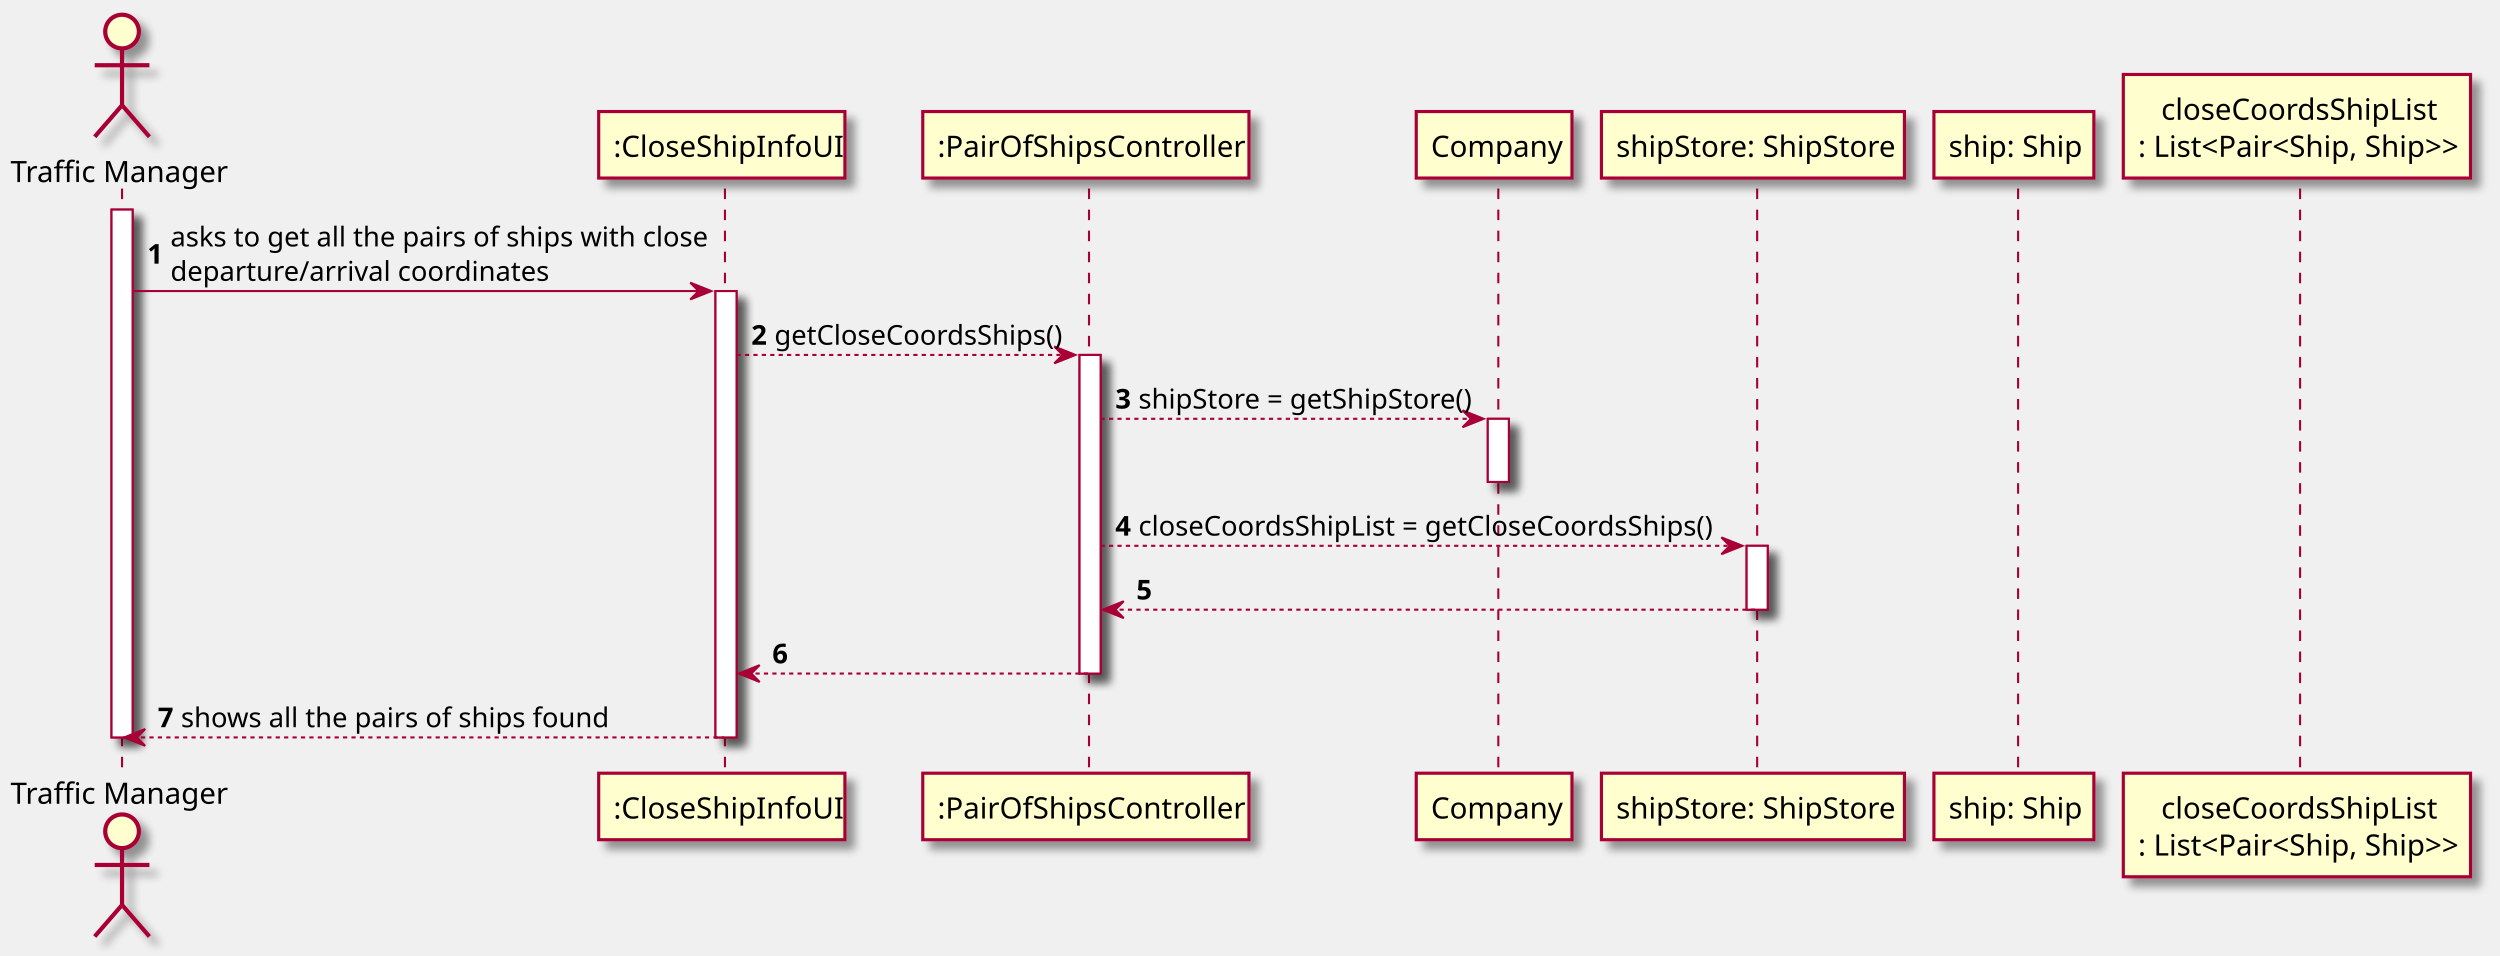
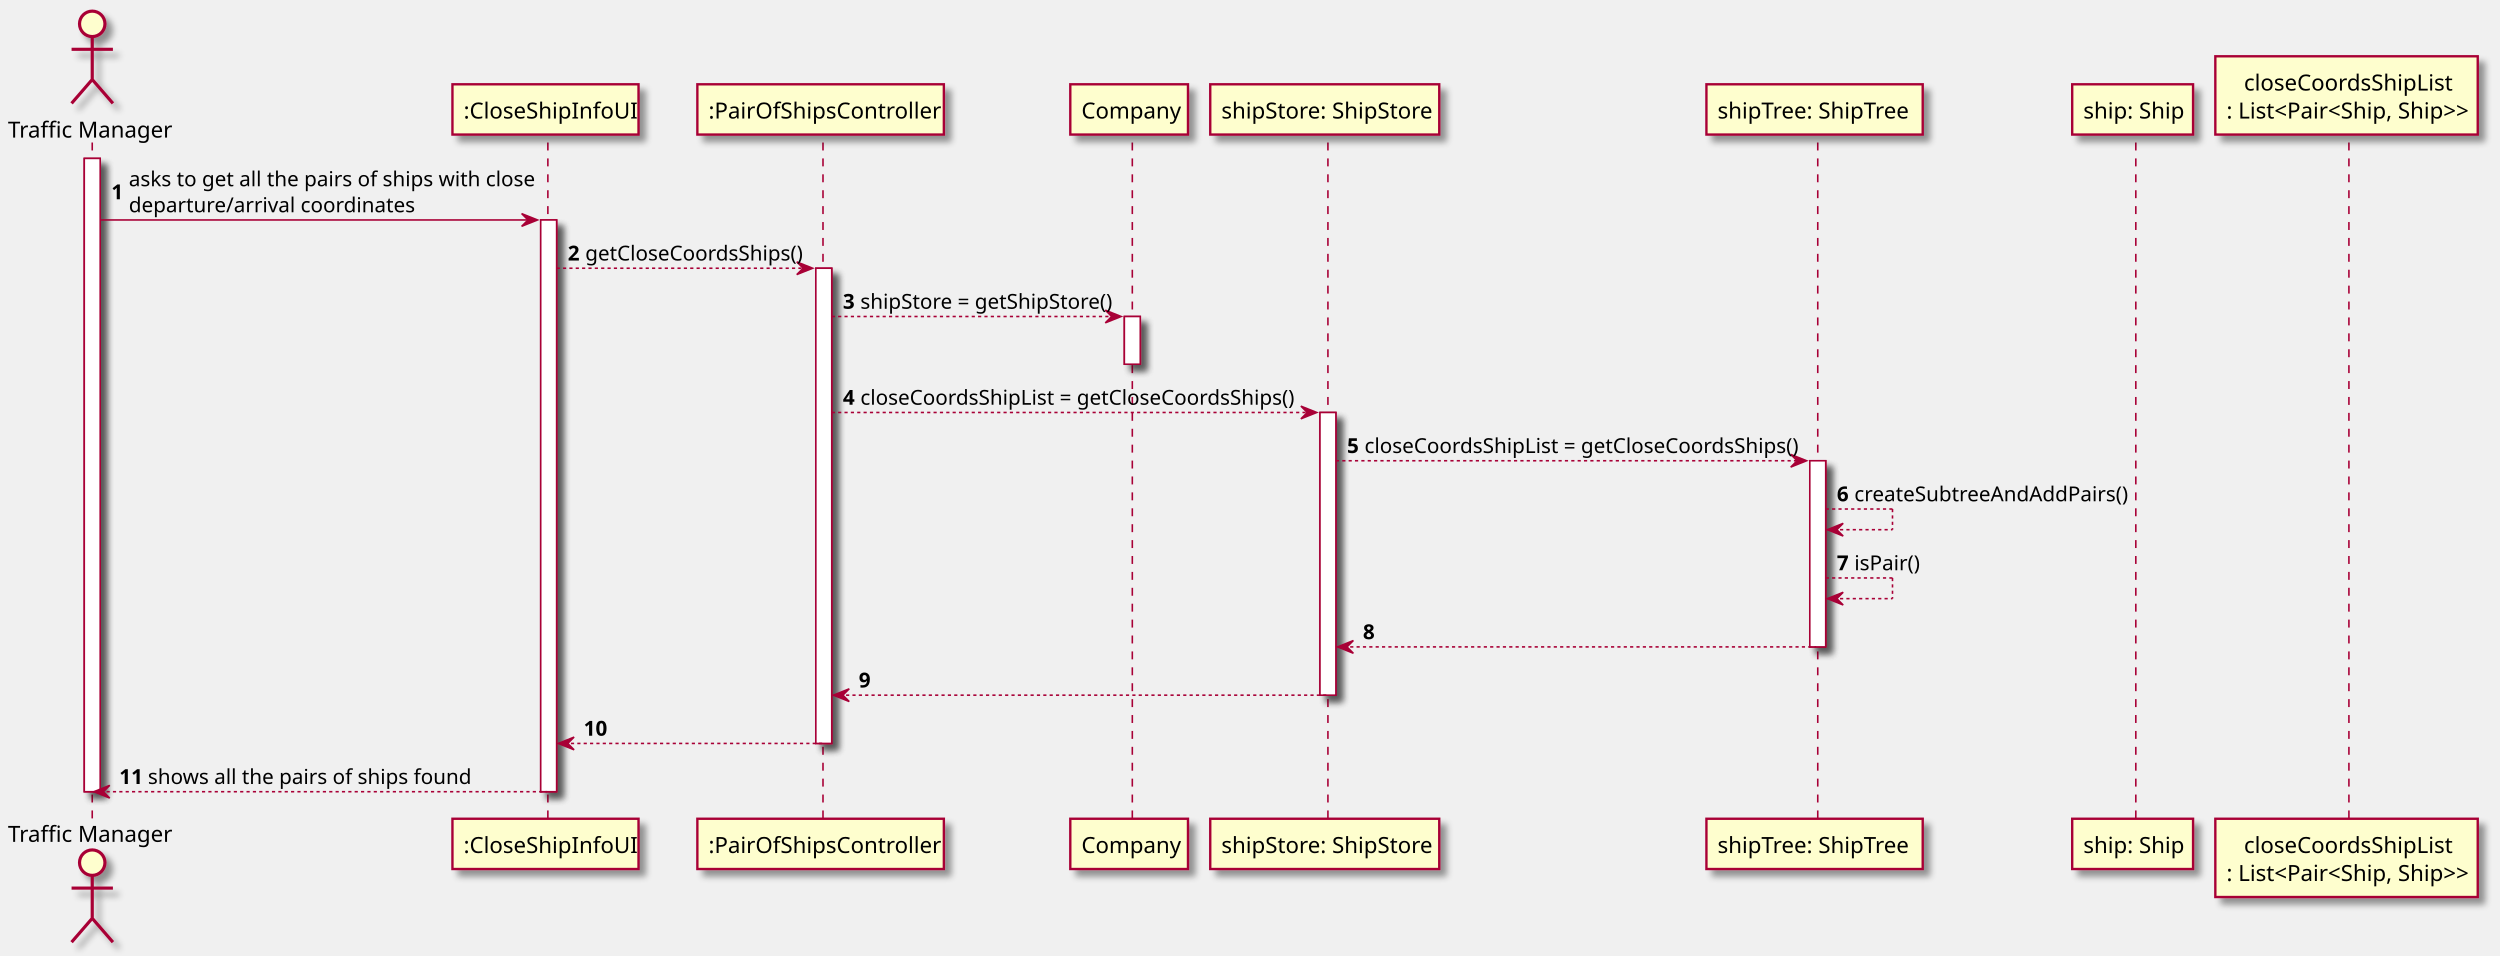
- <svg xmlns="http://www.w3.org/2000/svg" contentScriptType="application/ecmascript" contentStyleType="text/css" height="454px" preserveAspectRatio="none" style="width:1188px;height:454px;background:#FFFFFF;" version="1.1" viewBox="0 0 1188 454" width="1188px" zoomAndPan="magnify">
+ <svg xmlns="http://www.w3.org/2000/svg" contentScriptType="application/ecmascript" contentStyleType="text/css" height="601px" preserveAspectRatio="none" style="width:1572px;height:601px;background:#FFFFFF;" version="1.1" viewBox="0 0 1572 601" width="1572px" zoomAndPan="magnify">
  <defs>
-     <filter height="300%" id="fa1ku9g0wosku" width="300%" x="-1" y="-1">
+     <filter height="300%" id="f1p5r7v0mhlsbv" width="300%" x="-1" y="-1">
      <feGaussianBlur result="blurOut" stdDeviation="2.0" />
      <feColorMatrix in="blurOut" result="blurOut2" type="matrix" values="0 0 0 0 0 0 0 0 0 0 0 0 0 0 0 0 0 0 .4 0" />
      <feOffset dx="4.0" dy="4.0" in="blurOut2" result="blurOut3" />
      <feBlend in="SourceGraphic" in2="blurOut3" mode="normal" />
    </filter>
  </defs>
  <g>
-     <rect fill="#FFFFFF" filter="url(#fa1ku9g0wosku)" height="250.812" style="stroke:#A80036;stroke-width:1.0;" width="10" x="53" y="99.609" />
-     <rect fill="#FFFFFF" filter="url(#fa1ku9g0wosku)" height="212.109" style="stroke:#A80036;stroke-width:1.0;" width="10" x="340" y="138.312" />
-     <rect fill="#FFFFFF" filter="url(#fa1ku9g0wosku)" height="151.406" style="stroke:#A80036;stroke-width:1.0;" width="10" x="513" y="168.664" />
-     <rect fill="#FFFFFF" filter="url(#fa1ku9g0wosku)" height="30" style="stroke:#A80036;stroke-width:1.0;" width="10" x="707" y="199.016" />
-     <rect fill="#FFFFFF" filter="url(#fa1ku9g0wosku)" height="30.352" style="stroke:#A80036;stroke-width:1.0;" width="10" x="830" y="259.367" />
-     <line style="stroke:#A80036;stroke-width:1.0;stroke-dasharray:5.0,5.0;" x1="58" x2="58" y1="89.609" y2="368.422" />
-     <line style="stroke:#A80036;stroke-width:1.0;stroke-dasharray:5.0,5.0;" x1="344.5" x2="344.5" y1="89.609" y2="368.422" />
-     <line style="stroke:#A80036;stroke-width:1.0;stroke-dasharray:5.0,5.0;" x1="517.5" x2="517.5" y1="89.609" y2="368.422" />
-     <line style="stroke:#A80036;stroke-width:1.0;stroke-dasharray:5.0,5.0;" x1="712" x2="712" y1="89.609" y2="368.422" />
-     <line style="stroke:#A80036;stroke-width:1.0;stroke-dasharray:5.0,5.0;" x1="835" x2="835" y1="89.609" y2="368.422" />
-     <line style="stroke:#A80036;stroke-width:1.0;stroke-dasharray:5.0,5.0;" x1="959" x2="959" y1="89.609" y2="368.422" />
-     <line style="stroke:#A80036;stroke-width:1.0;stroke-dasharray:5.0,5.0;" x1="1093" x2="1093" y1="89.609" y2="368.422" />
+     <rect fill="#FFFFFF" filter="url(#f1p5r7v0mhlsbv)" height="398.219" style="stroke:#A80036;stroke-width:1.0;" width="10" x="53" y="99.609" />
+     <rect fill="#FFFFFF" filter="url(#f1p5r7v0mhlsbv)" height="359.516" style="stroke:#A80036;stroke-width:1.0;" width="10" x="340" y="138.312" />
+     <rect fill="#FFFFFF" filter="url(#f1p5r7v0mhlsbv)" height="298.812" style="stroke:#A80036;stroke-width:1.0;" width="10" x="513" y="168.664" />
+     <rect fill="#FFFFFF" filter="url(#f1p5r7v0mhlsbv)" height="30" style="stroke:#A80036;stroke-width:1.0;" width="10" x="707" y="199.016" />
+     <rect fill="#FFFFFF" filter="url(#f1p5r7v0mhlsbv)" height="177.758" style="stroke:#A80036;stroke-width:1.0;" width="10" x="830" y="259.367" />
+     <rect fill="#FFFFFF" filter="url(#f1p5r7v0mhlsbv)" height="117.055" style="stroke:#A80036;stroke-width:1.0;" width="10" x="1138" y="289.719" />
+     <line style="stroke:#A80036;stroke-width:1.0;stroke-dasharray:5.0,5.0;" x1="58" x2="58" y1="89.609" y2="515.828" />
+     <line style="stroke:#A80036;stroke-width:1.0;stroke-dasharray:5.0,5.0;" x1="344.5" x2="344.5" y1="89.609" y2="515.828" />
+     <line style="stroke:#A80036;stroke-width:1.0;stroke-dasharray:5.0,5.0;" x1="517.5" x2="517.5" y1="89.609" y2="515.828" />
+     <line style="stroke:#A80036;stroke-width:1.0;stroke-dasharray:5.0,5.0;" x1="712" x2="712" y1="89.609" y2="515.828" />
+     <line style="stroke:#A80036;stroke-width:1.0;stroke-dasharray:5.0,5.0;" x1="835" x2="835" y1="89.609" y2="515.828" />
+     <line style="stroke:#A80036;stroke-width:1.0;stroke-dasharray:5.0,5.0;" x1="1143" x2="1143" y1="89.609" y2="515.828" />
+     <line style="stroke:#A80036;stroke-width:1.0;stroke-dasharray:5.0,5.0;" x1="1343" x2="1343" y1="89.609" y2="515.828" />
+     <line style="stroke:#A80036;stroke-width:1.0;stroke-dasharray:5.0,5.0;" x1="1477" x2="1477" y1="89.609" y2="515.828" />
    <text fill="#000000" font-family="sans-serif" font-size="14" lengthAdjust="spacing" textLength="100" x="5" y="86.533">Traffic Manager</text>
-     <ellipse cx="58" cy="15" fill="#FEFECE" filter="url(#fa1ku9g0wosku)" rx="8" ry="8" style="stroke:#A80036;stroke-width:2.0;" />
-     <path d="M58,23 L58,50 M45,31 L71,31 M58,50 L45,65 M58,50 L71,65 " fill="none" filter="url(#fa1ku9g0wosku)" style="stroke:#A80036;stroke-width:2.0;" />
-     <text fill="#000000" font-family="sans-serif" font-size="14" lengthAdjust="spacing" textLength="100" x="5" y="381.955">Traffic Manager</text>
-     <ellipse cx="58" cy="395.031" fill="#FEFECE" filter="url(#fa1ku9g0wosku)" rx="8" ry="8" style="stroke:#A80036;stroke-width:2.0;" />
-     <path d="M58,403.031 L58,430.031 M45,411.031 L71,411.031 M58,430.031 L45,445.031 M58,430.031 L71,445.031 " fill="none" filter="url(#fa1ku9g0wosku)" style="stroke:#A80036;stroke-width:2.0;" />
-     <rect fill="#FEFECE" filter="url(#fa1ku9g0wosku)" height="31.609" style="stroke:#A80036;stroke-width:1.5;" width="117" x="284.5" y="53" />
+     <ellipse cx="58" cy="15" fill="#FEFECE" filter="url(#f1p5r7v0mhlsbv)" rx="8" ry="8" style="stroke:#A80036;stroke-width:2.0;" />
+     <path d="M58,23 L58,50 M45,31 L71,31 M58,50 L45,65 M58,50 L71,65 " fill="none" filter="url(#f1p5r7v0mhlsbv)" style="stroke:#A80036;stroke-width:2.0;" />
+     <text fill="#000000" font-family="sans-serif" font-size="14" lengthAdjust="spacing" textLength="100" x="5" y="529.361">Traffic Manager</text>
+     <ellipse cx="58" cy="542.438" fill="#FEFECE" filter="url(#f1p5r7v0mhlsbv)" rx="8" ry="8" style="stroke:#A80036;stroke-width:2.0;" />
+     <path d="M58,550.438 L58,577.438 M45,558.438 L71,558.438 M58,577.438 L45,592.438 M58,577.438 L71,592.438 " fill="none" filter="url(#f1p5r7v0mhlsbv)" style="stroke:#A80036;stroke-width:2.0;" />
+     <rect fill="#FEFECE" filter="url(#f1p5r7v0mhlsbv)" height="31.609" style="stroke:#A80036;stroke-width:1.5;" width="117" x="284.5" y="53" />
    <text fill="#000000" font-family="sans-serif" font-size="14" lengthAdjust="spacing" textLength="103" x="291.5" y="74.533">:CloseShipInfoUI</text>
-     <rect fill="#FEFECE" filter="url(#fa1ku9g0wosku)" height="31.609" style="stroke:#A80036;stroke-width:1.5;" width="117" x="284.5" y="367.422" />
-     <text fill="#000000" font-family="sans-serif" font-size="14" lengthAdjust="spacing" textLength="103" x="291.5" y="388.955">:CloseShipInfoUI</text>
-     <rect fill="#FEFECE" filter="url(#fa1ku9g0wosku)" height="31.609" style="stroke:#A80036;stroke-width:1.5;" width="155" x="438.5" y="53" />
+     <rect fill="#FEFECE" filter="url(#f1p5r7v0mhlsbv)" height="31.609" style="stroke:#A80036;stroke-width:1.5;" width="117" x="284.5" y="514.828" />
+     <text fill="#000000" font-family="sans-serif" font-size="14" lengthAdjust="spacing" textLength="103" x="291.5" y="536.361">:CloseShipInfoUI</text>
+     <rect fill="#FEFECE" filter="url(#f1p5r7v0mhlsbv)" height="31.609" style="stroke:#A80036;stroke-width:1.5;" width="155" x="438.5" y="53" />
    <text fill="#000000" font-family="sans-serif" font-size="14" lengthAdjust="spacing" textLength="141" x="445.5" y="74.533">:PairOfShipsController</text>
-     <rect fill="#FEFECE" filter="url(#fa1ku9g0wosku)" height="31.609" style="stroke:#A80036;stroke-width:1.5;" width="155" x="438.5" y="367.422" />
-     <text fill="#000000" font-family="sans-serif" font-size="14" lengthAdjust="spacing" textLength="141" x="445.5" y="388.955">:PairOfShipsController</text>
-     <rect fill="#FEFECE" filter="url(#fa1ku9g0wosku)" height="31.609" style="stroke:#A80036;stroke-width:1.5;" width="74" x="673" y="53" />
+     <rect fill="#FEFECE" filter="url(#f1p5r7v0mhlsbv)" height="31.609" style="stroke:#A80036;stroke-width:1.5;" width="155" x="438.5" y="514.828" />
+     <text fill="#000000" font-family="sans-serif" font-size="14" lengthAdjust="spacing" textLength="141" x="445.5" y="536.361">:PairOfShipsController</text>
+     <rect fill="#FEFECE" filter="url(#f1p5r7v0mhlsbv)" height="31.609" style="stroke:#A80036;stroke-width:1.5;" width="74" x="673" y="53" />
    <text fill="#000000" font-family="sans-serif" font-size="14" lengthAdjust="spacing" textLength="60" x="680" y="74.533">Company</text>
-     <rect fill="#FEFECE" filter="url(#fa1ku9g0wosku)" height="31.609" style="stroke:#A80036;stroke-width:1.5;" width="74" x="673" y="367.422" />
-     <text fill="#000000" font-family="sans-serif" font-size="14" lengthAdjust="spacing" textLength="60" x="680" y="388.955">Company</text>
-     <rect fill="#FEFECE" filter="url(#fa1ku9g0wosku)" height="31.609" style="stroke:#A80036;stroke-width:1.5;" width="144" x="761" y="53" />
+     <rect fill="#FEFECE" filter="url(#f1p5r7v0mhlsbv)" height="31.609" style="stroke:#A80036;stroke-width:1.5;" width="74" x="673" y="514.828" />
+     <text fill="#000000" font-family="sans-serif" font-size="14" lengthAdjust="spacing" textLength="60" x="680" y="536.361">Company</text>
+     <rect fill="#FEFECE" filter="url(#f1p5r7v0mhlsbv)" height="31.609" style="stroke:#A80036;stroke-width:1.5;" width="144" x="761" y="53" />
    <text fill="#000000" font-family="sans-serif" font-size="14" lengthAdjust="spacing" textLength="130" x="768" y="74.533">shipStore: ShipStore</text>
-     <rect fill="#FEFECE" filter="url(#fa1ku9g0wosku)" height="31.609" style="stroke:#A80036;stroke-width:1.5;" width="144" x="761" y="367.422" />
-     <text fill="#000000" font-family="sans-serif" font-size="14" lengthAdjust="spacing" textLength="130" x="768" y="388.955">shipStore: ShipStore</text>
-     <rect fill="#FEFECE" filter="url(#fa1ku9g0wosku)" height="31.609" style="stroke:#A80036;stroke-width:1.5;" width="76" x="919" y="53" />
-     <text fill="#000000" font-family="sans-serif" font-size="14" lengthAdjust="spacing" textLength="62" x="926" y="74.533">ship: Ship</text>
-     <rect fill="#FEFECE" filter="url(#fa1ku9g0wosku)" height="31.609" style="stroke:#A80036;stroke-width:1.5;" width="76" x="919" y="367.422" />
-     <text fill="#000000" font-family="sans-serif" font-size="14" lengthAdjust="spacing" textLength="62" x="926" y="388.955">ship: Ship</text>
-     <rect fill="#FEFECE" filter="url(#fa1ku9g0wosku)" height="49.219" style="stroke:#A80036;stroke-width:1.5;" width="165" x="1009" y="35.391" />
-     <text fill="#000000" font-family="sans-serif" font-size="14" lengthAdjust="spacing" textLength="129" x="1027" y="56.924">closeCoordsShipList</text>
-     <text fill="#000000" font-family="sans-serif" font-size="14" lengthAdjust="spacing" textLength="151" x="1016" y="74.533">: List&lt;Pair&lt;Ship, Ship&gt;&gt;</text>
-     <rect fill="#FEFECE" filter="url(#fa1ku9g0wosku)" height="49.219" style="stroke:#A80036;stroke-width:1.5;" width="165" x="1009" y="367.422" />
-     <text fill="#000000" font-family="sans-serif" font-size="14" lengthAdjust="spacing" textLength="129" x="1027" y="388.955">closeCoordsShipList</text>
-     <text fill="#000000" font-family="sans-serif" font-size="14" lengthAdjust="spacing" textLength="151" x="1016" y="406.565">: List&lt;Pair&lt;Ship, Ship&gt;&gt;</text>
-     <rect fill="#FFFFFF" filter="url(#fa1ku9g0wosku)" height="250.812" style="stroke:#A80036;stroke-width:1.0;" width="10" x="53" y="99.609" />
-     <rect fill="#FFFFFF" filter="url(#fa1ku9g0wosku)" height="212.109" style="stroke:#A80036;stroke-width:1.0;" width="10" x="340" y="138.312" />
-     <rect fill="#FFFFFF" filter="url(#fa1ku9g0wosku)" height="151.406" style="stroke:#A80036;stroke-width:1.0;" width="10" x="513" y="168.664" />
-     <rect fill="#FFFFFF" filter="url(#fa1ku9g0wosku)" height="30" style="stroke:#A80036;stroke-width:1.0;" width="10" x="707" y="199.016" />
-     <rect fill="#FFFFFF" filter="url(#fa1ku9g0wosku)" height="30.352" style="stroke:#A80036;stroke-width:1.0;" width="10" x="830" y="259.367" />
+     <rect fill="#FEFECE" filter="url(#f1p5r7v0mhlsbv)" height="31.609" style="stroke:#A80036;stroke-width:1.5;" width="144" x="761" y="514.828" />
+     <text fill="#000000" font-family="sans-serif" font-size="14" lengthAdjust="spacing" textLength="130" x="768" y="536.361">shipStore: ShipStore</text>
+     <rect fill="#FEFECE" filter="url(#f1p5r7v0mhlsbv)" height="31.609" style="stroke:#A80036;stroke-width:1.5;" width="136" x="1073" y="53" />
+     <text fill="#000000" font-family="sans-serif" font-size="14" lengthAdjust="spacing" textLength="122" x="1080" y="74.533">shipTree: ShipTree</text>
+     <rect fill="#FEFECE" filter="url(#f1p5r7v0mhlsbv)" height="31.609" style="stroke:#A80036;stroke-width:1.5;" width="136" x="1073" y="514.828" />
+     <text fill="#000000" font-family="sans-serif" font-size="14" lengthAdjust="spacing" textLength="122" x="1080" y="536.361">shipTree: ShipTree</text>
+     <rect fill="#FEFECE" filter="url(#f1p5r7v0mhlsbv)" height="31.609" style="stroke:#A80036;stroke-width:1.5;" width="76" x="1303" y="53" />
+     <text fill="#000000" font-family="sans-serif" font-size="14" lengthAdjust="spacing" textLength="62" x="1310" y="74.533">ship: Ship</text>
+     <rect fill="#FEFECE" filter="url(#f1p5r7v0mhlsbv)" height="31.609" style="stroke:#A80036;stroke-width:1.5;" width="76" x="1303" y="514.828" />
+     <text fill="#000000" font-family="sans-serif" font-size="14" lengthAdjust="spacing" textLength="62" x="1310" y="536.361">ship: Ship</text>
+     <rect fill="#FEFECE" filter="url(#f1p5r7v0mhlsbv)" height="49.219" style="stroke:#A80036;stroke-width:1.5;" width="165" x="1393" y="35.391" />
+     <text fill="#000000" font-family="sans-serif" font-size="14" lengthAdjust="spacing" textLength="129" x="1411" y="56.924">closeCoordsShipList</text>
+     <text fill="#000000" font-family="sans-serif" font-size="14" lengthAdjust="spacing" textLength="151" x="1400" y="74.533">: List&lt;Pair&lt;Ship, Ship&gt;&gt;</text>
+     <rect fill="#FEFECE" filter="url(#f1p5r7v0mhlsbv)" height="49.219" style="stroke:#A80036;stroke-width:1.5;" width="165" x="1393" y="514.828" />
+     <text fill="#000000" font-family="sans-serif" font-size="14" lengthAdjust="spacing" textLength="129" x="1411" y="536.361">closeCoordsShipList</text>
+     <text fill="#000000" font-family="sans-serif" font-size="14" lengthAdjust="spacing" textLength="151" x="1400" y="553.971">: List&lt;Pair&lt;Ship, Ship&gt;&gt;</text>
+     <rect fill="#FFFFFF" filter="url(#f1p5r7v0mhlsbv)" height="398.219" style="stroke:#A80036;stroke-width:1.0;" width="10" x="53" y="99.609" />
+     <rect fill="#FFFFFF" filter="url(#f1p5r7v0mhlsbv)" height="359.516" style="stroke:#A80036;stroke-width:1.0;" width="10" x="340" y="138.312" />
+     <rect fill="#FFFFFF" filter="url(#f1p5r7v0mhlsbv)" height="298.812" style="stroke:#A80036;stroke-width:1.0;" width="10" x="513" y="168.664" />
+     <rect fill="#FFFFFF" filter="url(#f1p5r7v0mhlsbv)" height="30" style="stroke:#A80036;stroke-width:1.0;" width="10" x="707" y="199.016" />
+     <rect fill="#FFFFFF" filter="url(#f1p5r7v0mhlsbv)" height="177.758" style="stroke:#A80036;stroke-width:1.0;" width="10" x="830" y="259.367" />
+     <rect fill="#FFFFFF" filter="url(#f1p5r7v0mhlsbv)" height="117.055" style="stroke:#A80036;stroke-width:1.0;" width="10" x="1138" y="289.719" />
    <polygon fill="#A80036" points="328,134.312,338,138.312,328,142.312,332,138.312" style="stroke:#A80036;stroke-width:1.0;" />
    <line style="stroke:#A80036;stroke-width:1.0;" x1="63" x2="334" y1="138.312" y2="138.312" />
    <text fill="#000000" font-family="sans-serif" font-size="13" font-weight="bold" lengthAdjust="spacing" textLength="7" x="70" y="125.28">1</text>
    <text fill="#000000" font-family="sans-serif" font-size="13" lengthAdjust="spacing" textLength="247" x="81" y="117.105">asks to get all the pairs of ships with close</text>
    <text fill="#000000" font-family="sans-serif" font-size="13" lengthAdjust="spacing" textLength="162" x="81" y="133.456">departure/arrival coordinates</text>
    <polygon fill="#A80036" points="501,164.664,511,168.664,501,172.664,505,168.664" style="stroke:#A80036;stroke-width:1.0;" />
    <line style="stroke:#A80036;stroke-width:1.0;stroke-dasharray:2.0,2.0;" x1="350" x2="507" y1="168.664" y2="168.664" />
    <text fill="#000000" font-family="sans-serif" font-size="13" font-weight="bold" lengthAdjust="spacing" textLength="7" x="357" y="163.808">2</text>
    <text fill="#000000" font-family="sans-serif" font-size="13" lengthAdjust="spacing" textLength="133" x="368" y="163.808">getCloseCoordsShips()</text>
    <polygon fill="#A80036" points="695,195.016,705,199.016,695,203.016,699,199.016" style="stroke:#A80036;stroke-width:1.0;" />
    <line style="stroke:#A80036;stroke-width:1.0;stroke-dasharray:2.0,2.0;" x1="523" x2="701" y1="199.016" y2="199.016" />
    <text fill="#000000" font-family="sans-serif" font-size="13" font-weight="bold" lengthAdjust="spacing" textLength="7" x="530" y="194.159">3</text>
    <text fill="#000000" font-family="sans-serif" font-size="13" lengthAdjust="spacing" textLength="154" x="541" y="194.159">shipStore = getShipStore()</text>
    <polygon fill="#A80036" points="818,255.367,828,259.367,818,263.367,822,259.367" style="stroke:#A80036;stroke-width:1.0;" />
    <line style="stroke:#A80036;stroke-width:1.0;stroke-dasharray:2.0,2.0;" x1="523" x2="824" y1="259.367" y2="259.367" />
    <text fill="#000000" font-family="sans-serif" font-size="13" font-weight="bold" lengthAdjust="spacing" textLength="7" x="530" y="254.511">4</text>
    <text fill="#000000" font-family="sans-serif" font-size="13" lengthAdjust="spacing" textLength="268" x="541" y="254.511">closeCoordsShipList = getCloseCoordsShips()</text>
-     <polygon fill="#A80036" points="534,285.719,524,289.719,534,293.719,530,289.719" style="stroke:#A80036;stroke-width:1.0;" />
-     <line style="stroke:#A80036;stroke-width:1.0;stroke-dasharray:2.0,2.0;" x1="528" x2="834" y1="289.719" y2="289.719" />
-     <text fill="#000000" font-family="sans-serif" font-size="13" font-weight="bold" lengthAdjust="spacing" textLength="7" x="540" y="284.862">5</text>
-     <text fill="#000000" font-family="sans-serif" font-size="13" lengthAdjust="spacing" textLength="0" x="555" y="284.862" />
-     <polygon fill="#A80036" points="361,316.07,351,320.07,361,324.07,357,320.07" style="stroke:#A80036;stroke-width:1.0;" />
-     <line style="stroke:#A80036;stroke-width:1.0;stroke-dasharray:2.0,2.0;" x1="355" x2="517" y1="320.07" y2="320.07" />
-     <text fill="#000000" font-family="sans-serif" font-size="13" font-weight="bold" lengthAdjust="spacing" textLength="7" x="367" y="315.214">6</text>
-     <text fill="#000000" font-family="sans-serif" font-size="13" lengthAdjust="spacing" textLength="0" x="382" y="315.214" />
-     <polygon fill="#A80036" points="69,346.422,59,350.422,69,354.422,65,350.422" style="stroke:#A80036;stroke-width:1.0;" />
-     <line style="stroke:#A80036;stroke-width:1.0;stroke-dasharray:2.0,2.0;" x1="63" x2="344" y1="350.422" y2="350.422" />
-     <text fill="#000000" font-family="sans-serif" font-size="13" font-weight="bold" lengthAdjust="spacing" textLength="7" x="75" y="345.565">7</text>
-     <text fill="#000000" font-family="sans-serif" font-size="13" lengthAdjust="spacing" textLength="192" x="86" y="345.565">shows all the pairs of ships found</text>
+     <polygon fill="#A80036" points="1126,285.719,1136,289.719,1126,293.719,1130,289.719" style="stroke:#A80036;stroke-width:1.0;" />
+     <line style="stroke:#A80036;stroke-width:1.0;stroke-dasharray:2.0,2.0;" x1="840" x2="1132" y1="289.719" y2="289.719" />
+     <text fill="#000000" font-family="sans-serif" font-size="13" font-weight="bold" lengthAdjust="spacing" textLength="7" x="847" y="284.862">5</text>
+     <text fill="#000000" font-family="sans-serif" font-size="13" lengthAdjust="spacing" textLength="268" x="858" y="284.862">closeCoordsShipList = getCloseCoordsShips()</text>
+     <line style="stroke:#A80036;stroke-width:1.0;stroke-dasharray:2.0,2.0;" x1="1148" x2="1190" y1="320.07" y2="320.07" />
+     <line style="stroke:#A80036;stroke-width:1.0;stroke-dasharray:2.0,2.0;" x1="1190" x2="1190" y1="320.07" y2="333.07" />
+     <line style="stroke:#A80036;stroke-width:1.0;stroke-dasharray:2.0,2.0;" x1="1149" x2="1190" y1="333.07" y2="333.07" />
+     <polygon fill="#A80036" points="1159,329.07,1149,333.07,1159,337.07,1155,333.07" style="stroke:#A80036;stroke-width:1.0;" />
+     <text fill="#000000" font-family="sans-serif" font-size="13" font-weight="bold" lengthAdjust="spacing" textLength="7" x="1155" y="315.214">6</text>
+     <text fill="#000000" font-family="sans-serif" font-size="13" lengthAdjust="spacing" textLength="165" x="1166" y="315.214">createSubtreeAndAddPairs()</text>
+     <line style="stroke:#A80036;stroke-width:1.0;stroke-dasharray:2.0,2.0;" x1="1148" x2="1190" y1="363.422" y2="363.422" />
+     <line style="stroke:#A80036;stroke-width:1.0;stroke-dasharray:2.0,2.0;" x1="1190" x2="1190" y1="363.422" y2="376.422" />
+     <line style="stroke:#A80036;stroke-width:1.0;stroke-dasharray:2.0,2.0;" x1="1149" x2="1190" y1="376.422" y2="376.422" />
+     <polygon fill="#A80036" points="1159,372.422,1149,376.422,1159,380.422,1155,376.422" style="stroke:#A80036;stroke-width:1.0;" />
+     <text fill="#000000" font-family="sans-serif" font-size="13" font-weight="bold" lengthAdjust="spacing" textLength="7" x="1155" y="358.565">7</text>
+     <text fill="#000000" font-family="sans-serif" font-size="13" lengthAdjust="spacing" textLength="41" x="1166" y="358.565">isPair()</text>
+     <polygon fill="#A80036" points="851,402.773,841,406.773,851,410.773,847,406.773" style="stroke:#A80036;stroke-width:1.0;" />
+     <line style="stroke:#A80036;stroke-width:1.0;stroke-dasharray:2.0,2.0;" x1="845" x2="1142" y1="406.773" y2="406.773" />
+     <text fill="#000000" font-family="sans-serif" font-size="13" font-weight="bold" lengthAdjust="spacing" textLength="7" x="857" y="401.917">8</text>
+     <text fill="#000000" font-family="sans-serif" font-size="13" lengthAdjust="spacing" textLength="0" x="872" y="401.917" />
+     <polygon fill="#A80036" points="534,433.125,524,437.125,534,441.125,530,437.125" style="stroke:#A80036;stroke-width:1.0;" />
+     <line style="stroke:#A80036;stroke-width:1.0;stroke-dasharray:2.0,2.0;" x1="528" x2="834" y1="437.125" y2="437.125" />
+     <text fill="#000000" font-family="sans-serif" font-size="13" font-weight="bold" lengthAdjust="spacing" textLength="7" x="540" y="432.269">9</text>
+     <text fill="#000000" font-family="sans-serif" font-size="13" lengthAdjust="spacing" textLength="0" x="555" y="432.269" />
+     <polygon fill="#A80036" points="361,463.477,351,467.477,361,471.477,357,467.477" style="stroke:#A80036;stroke-width:1.0;" />
+     <line style="stroke:#A80036;stroke-width:1.0;stroke-dasharray:2.0,2.0;" x1="355" x2="517" y1="467.477" y2="467.477" />
+     <text fill="#000000" font-family="sans-serif" font-size="13" font-weight="bold" lengthAdjust="spacing" textLength="14" x="367" y="462.62">10</text>
+     <text fill="#000000" font-family="sans-serif" font-size="13" lengthAdjust="spacing" textLength="0" x="389" y="462.62" />
+     <polygon fill="#A80036" points="69,493.828,59,497.828,69,501.828,65,497.828" style="stroke:#A80036;stroke-width:1.0;" />
+     <line style="stroke:#A80036;stroke-width:1.0;stroke-dasharray:2.0,2.0;" x1="63" x2="344" y1="497.828" y2="497.828" />
+     <text fill="#000000" font-family="sans-serif" font-size="13" font-weight="bold" lengthAdjust="spacing" textLength="14" x="75" y="492.972">11</text>
+     <text fill="#000000" font-family="sans-serif" font-size="13" lengthAdjust="spacing" textLength="192" x="93" y="492.972">shows all the pairs of ships found</text>
  </g>
</svg>
